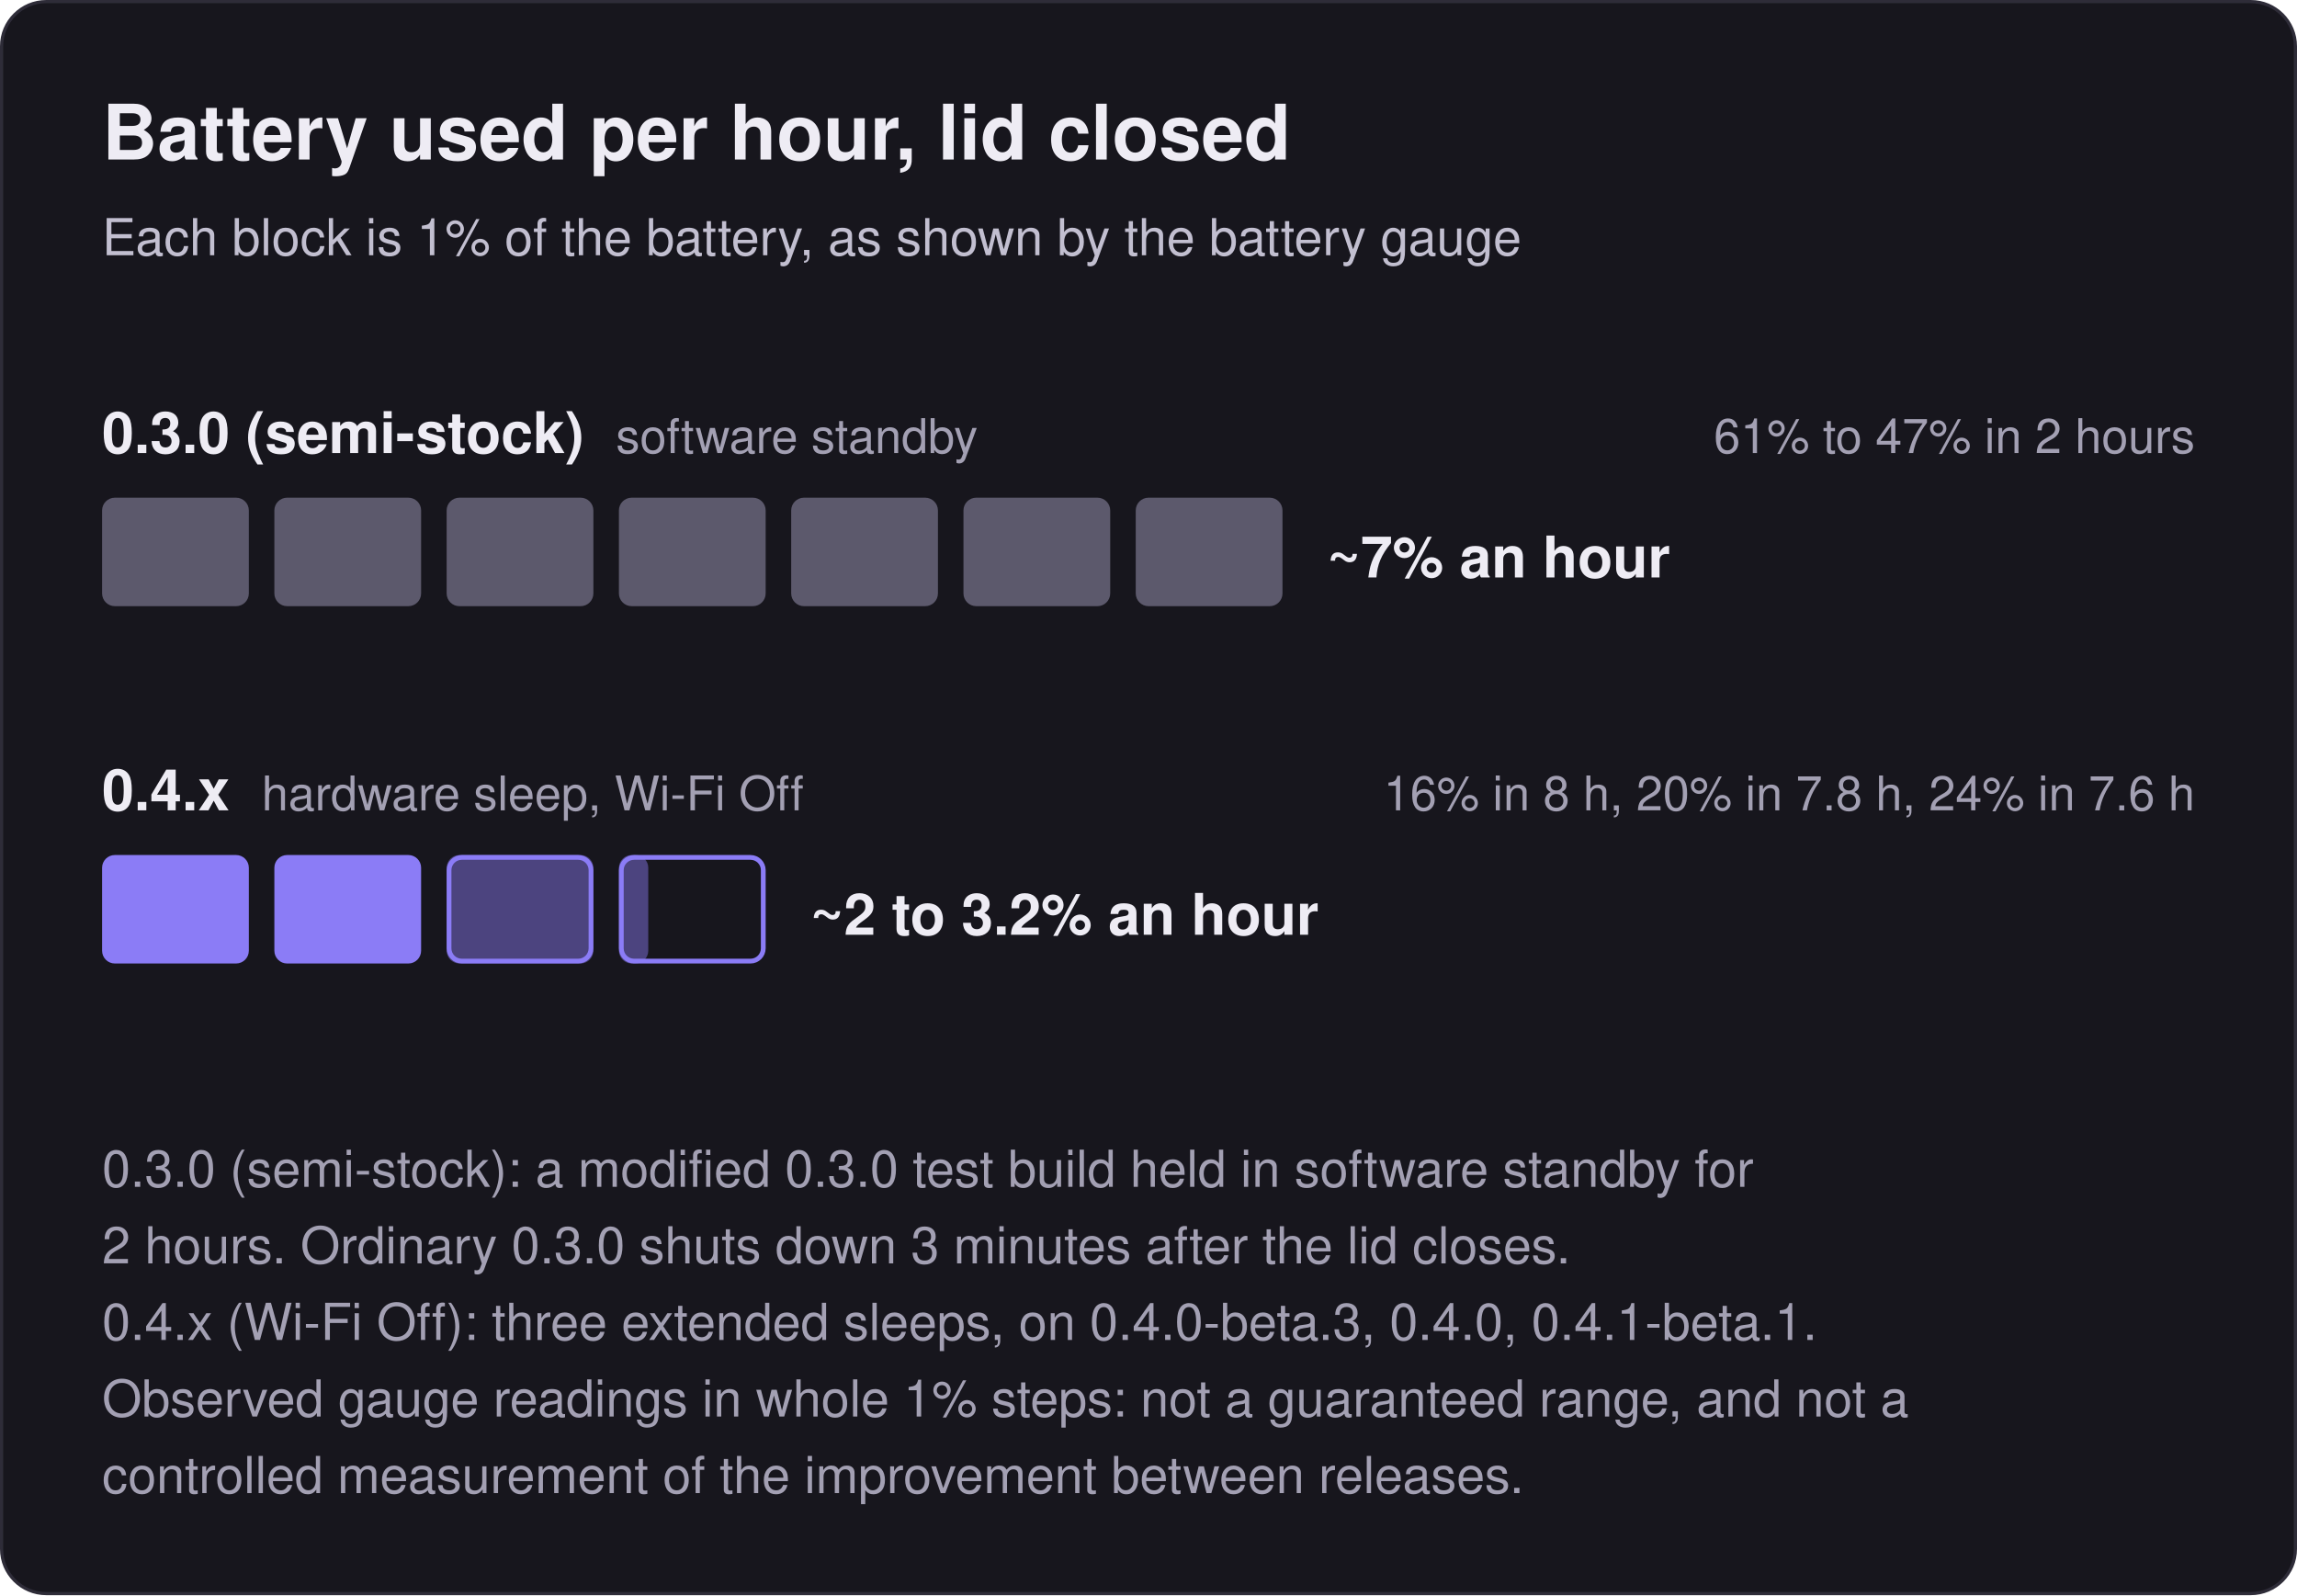
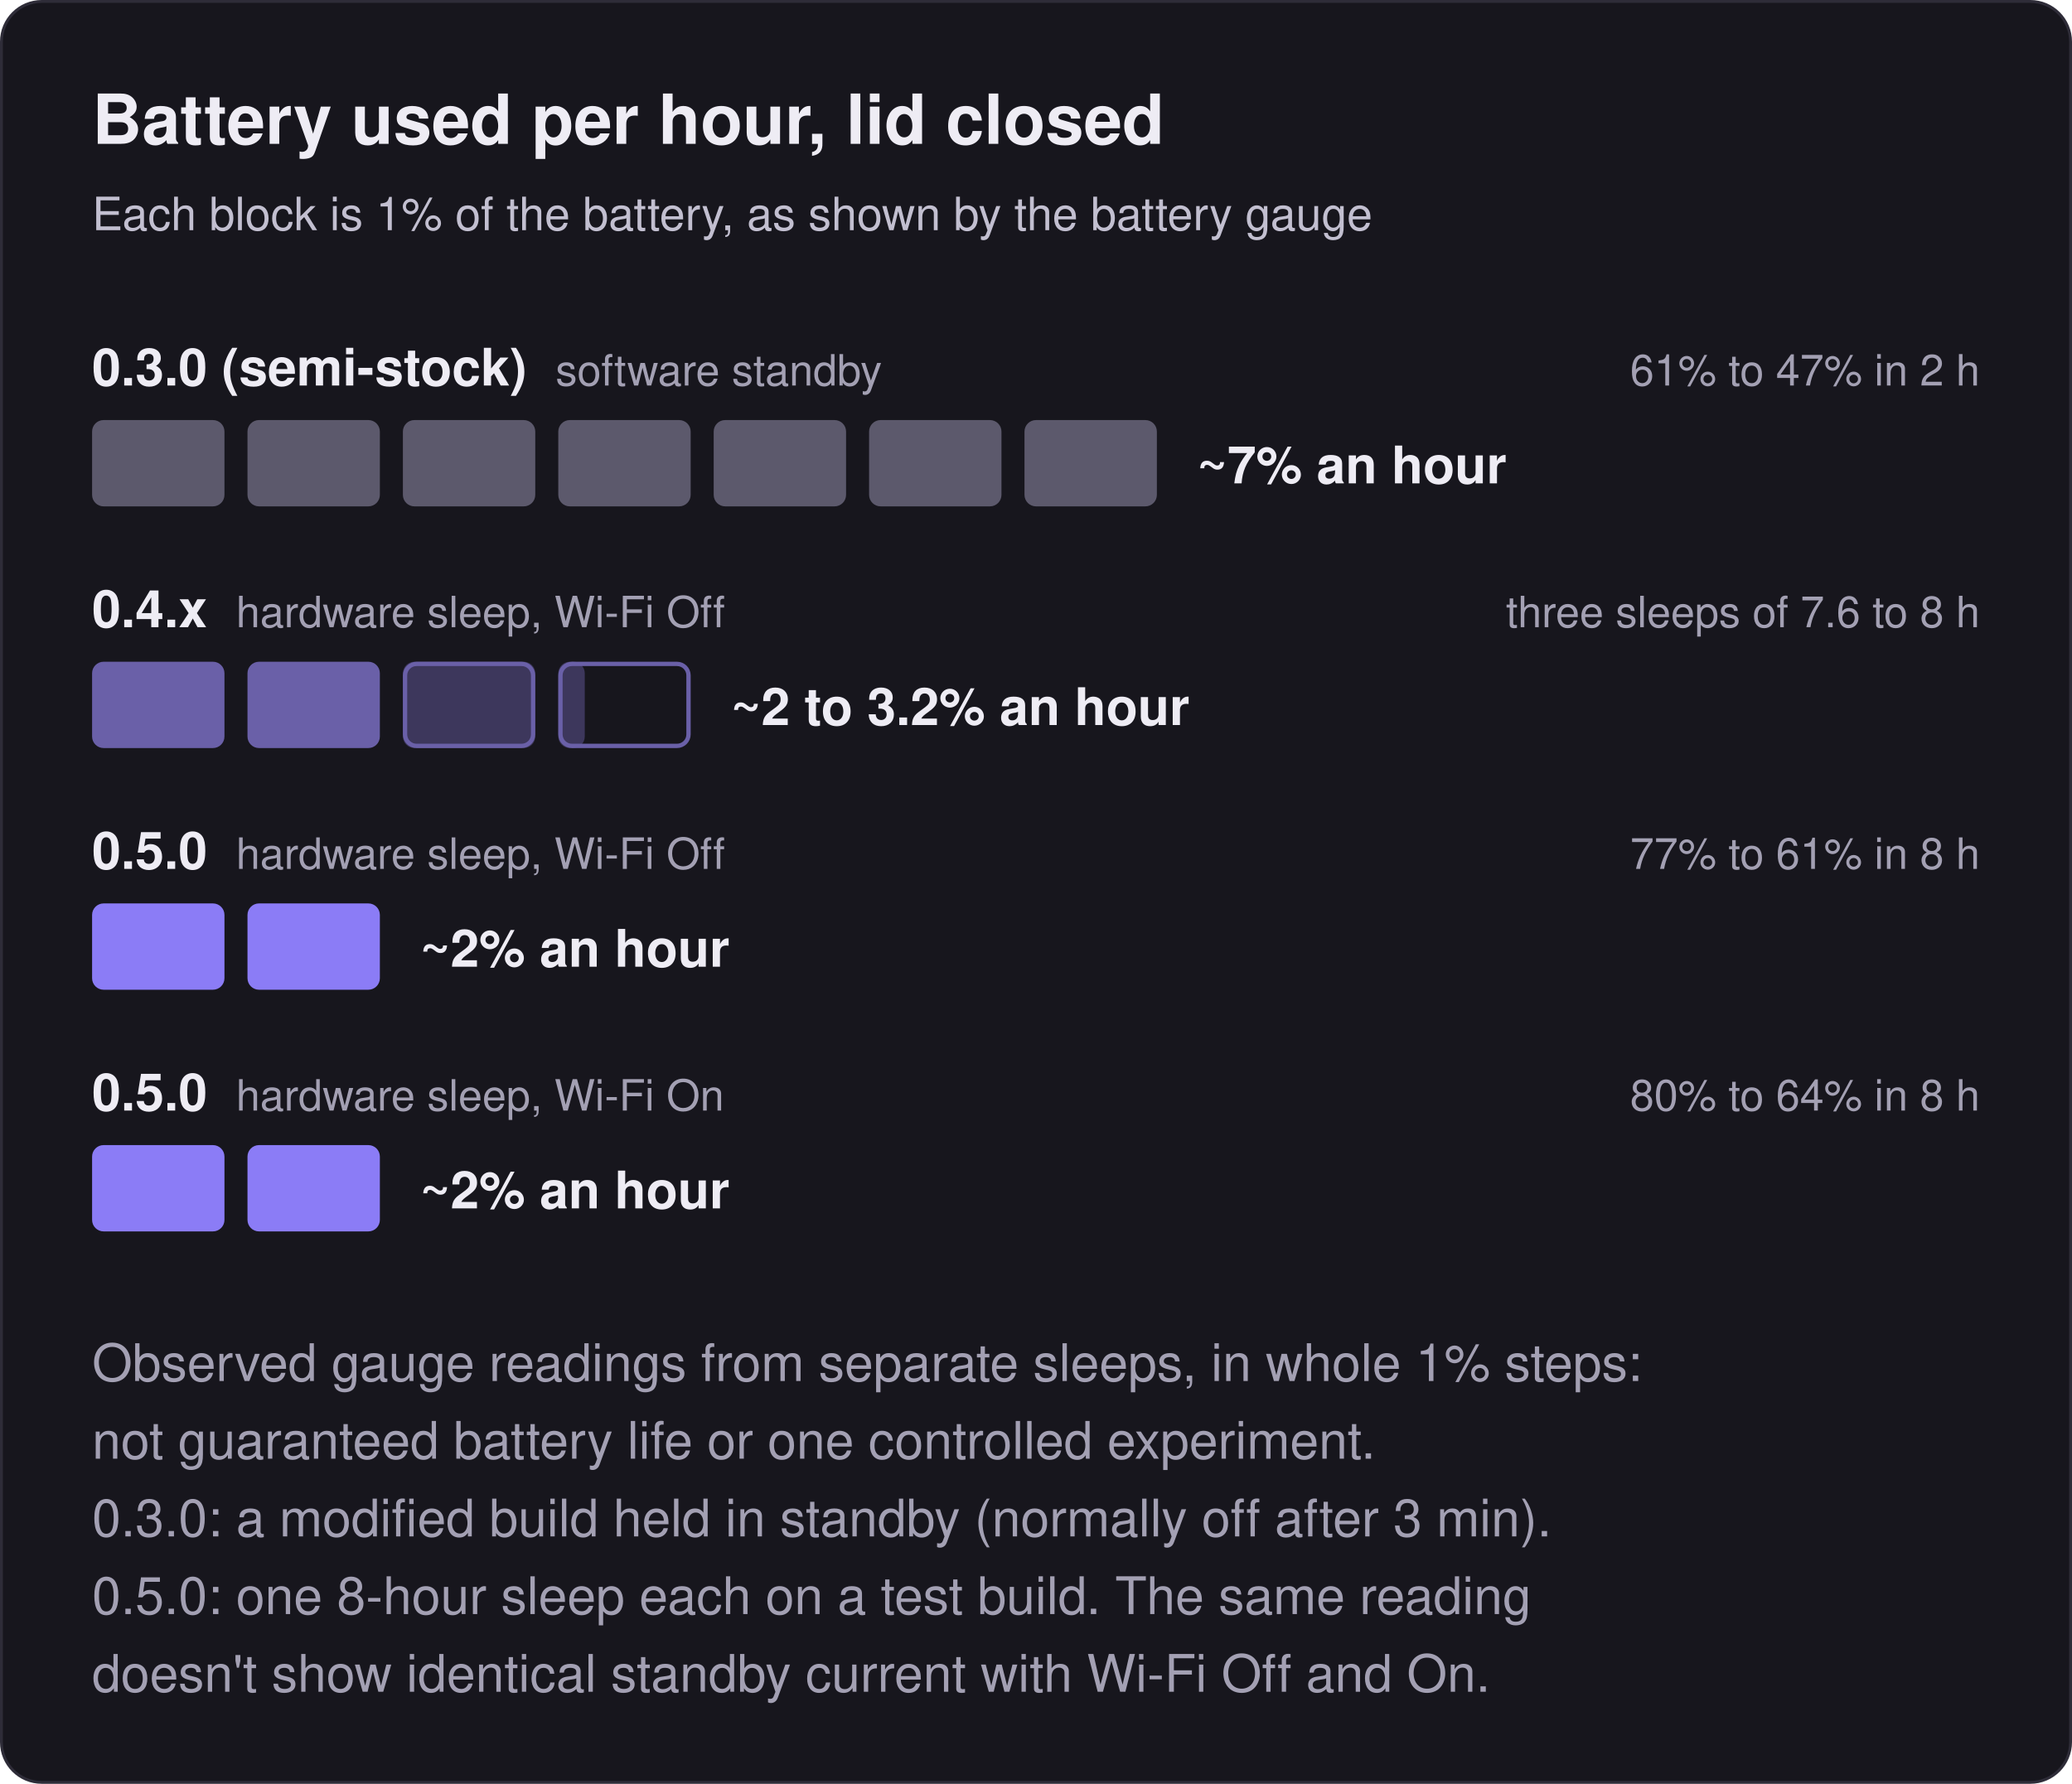
- <svg xmlns="http://www.w3.org/2000/svg" width="720" height="500" viewBox="0 0 720 500" role="img" aria-labelledby="t d">
-   <rect x="0.5" y="0.5" width="719" height="499" rx="14" fill="#17161D" stroke="#2E2C38" />
+ <svg xmlns="http://www.w3.org/2000/svg" width="720" height="620" viewBox="0 0 720 620" role="img" aria-labelledby="t d">
+   <rect x="0.5" y="0.5" width="719" height="619" rx="14" fill="#17161D" stroke="#2E2C38" />
  <g font-family="-apple-system, BlinkMacSystemFont, 'Segoe UI', Helvetica, Arial, sans-serif">
    <text x="32" y="50" font-size="24" fill="#EEECF4" font-weight="650" text-anchor="start">Battery used per hour, lid closed</text>
    <text x="32" y="80" font-size="16" fill="#C2BFD0" font-weight="400" text-anchor="start">Each block is 1% of the battery, as shown by the battery gauge</text>
-     <text x="32" y="142" font-size="18" fill="#EEECF4" font-weight="600">0.3.0 (semi-stock)<tspan dx="10" font-size="15" font-weight="400" fill="#A3A0B3">software standby</tspan>
+     <text x="32" y="134" font-size="18" fill="#EEECF4" font-weight="600">0.3.0 (semi-stock)<tspan dx="10" font-size="15" font-weight="400" fill="#A3A0B3">software standby</tspan>
    </text>
-     <rect x="32" y="156" width="46" height="34" rx="4" fill="#5C596C" />
-     <rect x="86" y="156" width="46" height="34" rx="4" fill="#5C596C" />
-     <rect x="140" y="156" width="46" height="34" rx="4" fill="#5C596C" />
-     <rect x="194" y="156" width="46" height="34" rx="4" fill="#5C596C" />
-     <rect x="248" y="156" width="46" height="34" rx="4" fill="#5C596C" />
-     <rect x="302" y="156" width="46" height="34" rx="4" fill="#5C596C" />
-     <rect x="356" y="156" width="46" height="34" rx="4" fill="#5C596C" />
-     <text x="416" y="181" font-size="18" fill="#EEECF4" font-weight="650" text-anchor="start">~7% an hour</text>
-     <text x="688" y="142" font-size="15" fill="#A3A0B3" font-weight="400" text-anchor="end">61% to 47% in 2 hours</text>
-     <text x="32" y="254" font-size="18" fill="#EEECF4" font-weight="600">0.4.x<tspan dx="10" font-size="15" font-weight="400" fill="#A3A0B3">hardware sleep, Wi-Fi Off</tspan>
+     <rect x="32" y="146" width="46" height="30" rx="4" fill="#5C596C" />
+     <rect x="86" y="146" width="46" height="30" rx="4" fill="#5C596C" />
+     <rect x="140" y="146" width="46" height="30" rx="4" fill="#5C596C" />
+     <rect x="194" y="146" width="46" height="30" rx="4" fill="#5C596C" />
+     <rect x="248" y="146" width="46" height="30" rx="4" fill="#5C596C" />
+     <rect x="302" y="146" width="46" height="30" rx="4" fill="#5C596C" />
+     <rect x="356" y="146" width="46" height="30" rx="4" fill="#5C596C" />
+     <text x="416" y="168" font-size="18" fill="#EEECF4" font-weight="650" text-anchor="start">~7% an hour</text>
+     <text x="688" y="134" font-size="15" fill="#A3A0B3" font-weight="400" text-anchor="end">61% to 47% in 2 h</text>
+     <text x="32" y="218" font-size="18" fill="#EEECF4" font-weight="600">0.4.x<tspan dx="10" font-size="15" font-weight="400" fill="#A3A0B3">hardware sleep, Wi-Fi Off</tspan>
    </text>
-     <rect x="32" y="268" width="46" height="34" rx="4" fill="#8B7CF6" />
-     <rect x="86" y="268" width="46" height="34" rx="4" fill="#8B7CF6" />
-     <rect x="140.75" y="268.75" width="44.5" height="32.5" rx="4" fill="none" stroke="#8B7CF6" stroke-width="1.5" />
-     <rect x="140" y="268" width="46.0" height="34" rx="4" fill="#8B7CF6" opacity="0.45" />
-     <rect x="194.75" y="268.75" width="44.5" height="32.5" rx="4" fill="none" stroke="#8B7CF6" stroke-width="1.5" />
-     <rect x="194" y="268" width="9.2" height="34" rx="4" fill="#8B7CF6" opacity="0.45" />
-     <text x="254" y="293" font-size="18" fill="#EEECF4" font-weight="650" text-anchor="start">~2 to 3.2% an hour</text>
-     <text x="688" y="254" font-size="15" fill="#A3A0B3" font-weight="400" text-anchor="end">16% in 8 h, 20% in 7.8 h, 24% in 7.6 h</text>
-     <text x="32" y="372" font-size="16" fill="#A3A0B3" font-weight="400" text-anchor="start">0.3.0 (semi-stock): a modified 0.3.0 test build held in software standby for</text>
-     <text x="32" y="396" font-size="16" fill="#A3A0B3" font-weight="400" text-anchor="start">2 hours. Ordinary 0.3.0 shuts down 3 minutes after the lid closes.</text>
-     <text x="32" y="420" font-size="16" fill="#A3A0B3" font-weight="400" text-anchor="start">0.4.x (Wi-Fi Off): three extended sleeps, on 0.4.0-beta.3, 0.4.0, 0.4.1-beta.1.</text>
-     <text x="32" y="444" font-size="16" fill="#A3A0B3" font-weight="400" text-anchor="start">Observed gauge readings in whole 1% steps: not a guaranteed range, and not a</text>
-     <text x="32" y="468" font-size="16" fill="#A3A0B3" font-weight="400" text-anchor="start">controlled measurement of the improvement between releases.</text>
+     <rect x="32" y="230" width="46" height="30" rx="4" fill="#6A60A8" />
+     <rect x="86" y="230" width="46" height="30" rx="4" fill="#6A60A8" />
+     <rect x="140.75" y="230.75" width="44.5" height="28.5" rx="4" fill="none" stroke="#6A60A8" stroke-width="1.5" />
+     <rect x="140" y="230" width="46.0" height="30" rx="4" fill="#6A60A8" opacity="0.45" />
+     <rect x="194.75" y="230.75" width="44.5" height="28.5" rx="4" fill="none" stroke="#6A60A8" stroke-width="1.5" />
+     <rect x="194" y="230" width="9.2" height="30" rx="4" fill="#6A60A8" opacity="0.45" />
+     <text x="254" y="252" font-size="18" fill="#EEECF4" font-weight="650" text-anchor="start">~2 to 3.2% an hour</text>
+     <text x="688" y="218" font-size="15" fill="#A3A0B3" font-weight="400" text-anchor="end">three sleeps of 7.6 to 8 h</text>
+     <text x="32" y="302" font-size="18" fill="#EEECF4" font-weight="600">0.5.0<tspan dx="10" font-size="15" font-weight="400" fill="#A3A0B3">hardware sleep, Wi-Fi Off</tspan>
+     </text>
+     <rect x="32" y="314" width="46" height="30" rx="4" fill="#8B7CF6" />
+     <rect x="86" y="314" width="46" height="30" rx="4" fill="#8B7CF6" />
+     <text x="146" y="336" font-size="18" fill="#EEECF4" font-weight="650" text-anchor="start">~2% an hour</text>
+     <text x="688" y="302" font-size="15" fill="#A3A0B3" font-weight="400" text-anchor="end">77% to 61% in 8 h</text>
+     <text x="32" y="386" font-size="18" fill="#EEECF4" font-weight="600">0.5.0<tspan dx="10" font-size="15" font-weight="400" fill="#A3A0B3">hardware sleep, Wi-Fi On</tspan>
+     </text>
+     <rect x="32" y="398" width="46" height="30" rx="4" fill="#8B7CF6" />
+     <rect x="86" y="398" width="46" height="30" rx="4" fill="#8B7CF6" />
+     <text x="146" y="420" font-size="18" fill="#EEECF4" font-weight="650" text-anchor="start">~2% an hour</text>
+     <text x="688" y="386" font-size="15" fill="#A3A0B3" font-weight="400" text-anchor="end">80% to 64% in 8 h</text>
+     <text x="32" y="480" font-size="18" fill="#A3A0B3" font-weight="400" text-anchor="start">Observed gauge readings from separate sleeps, in whole 1% steps:</text>
+     <text x="32" y="507" font-size="18" fill="#A3A0B3" font-weight="400" text-anchor="start">not guaranteed battery life or one controlled experiment.</text>
+     <text x="32" y="534" font-size="18" fill="#A3A0B3" font-weight="400" text-anchor="start">0.3.0: a modified build held in standby (normally off after 3 min).</text>
+     <text x="32" y="561" font-size="18" fill="#A3A0B3" font-weight="400" text-anchor="start">0.5.0: one 8-hour sleep each on a test build. The same reading</text>
+     <text x="32" y="588" font-size="18" fill="#A3A0B3" font-weight="400" text-anchor="start">doesn't show identical standby current with Wi-Fi Off and On.</text>
  </g>
</svg>
